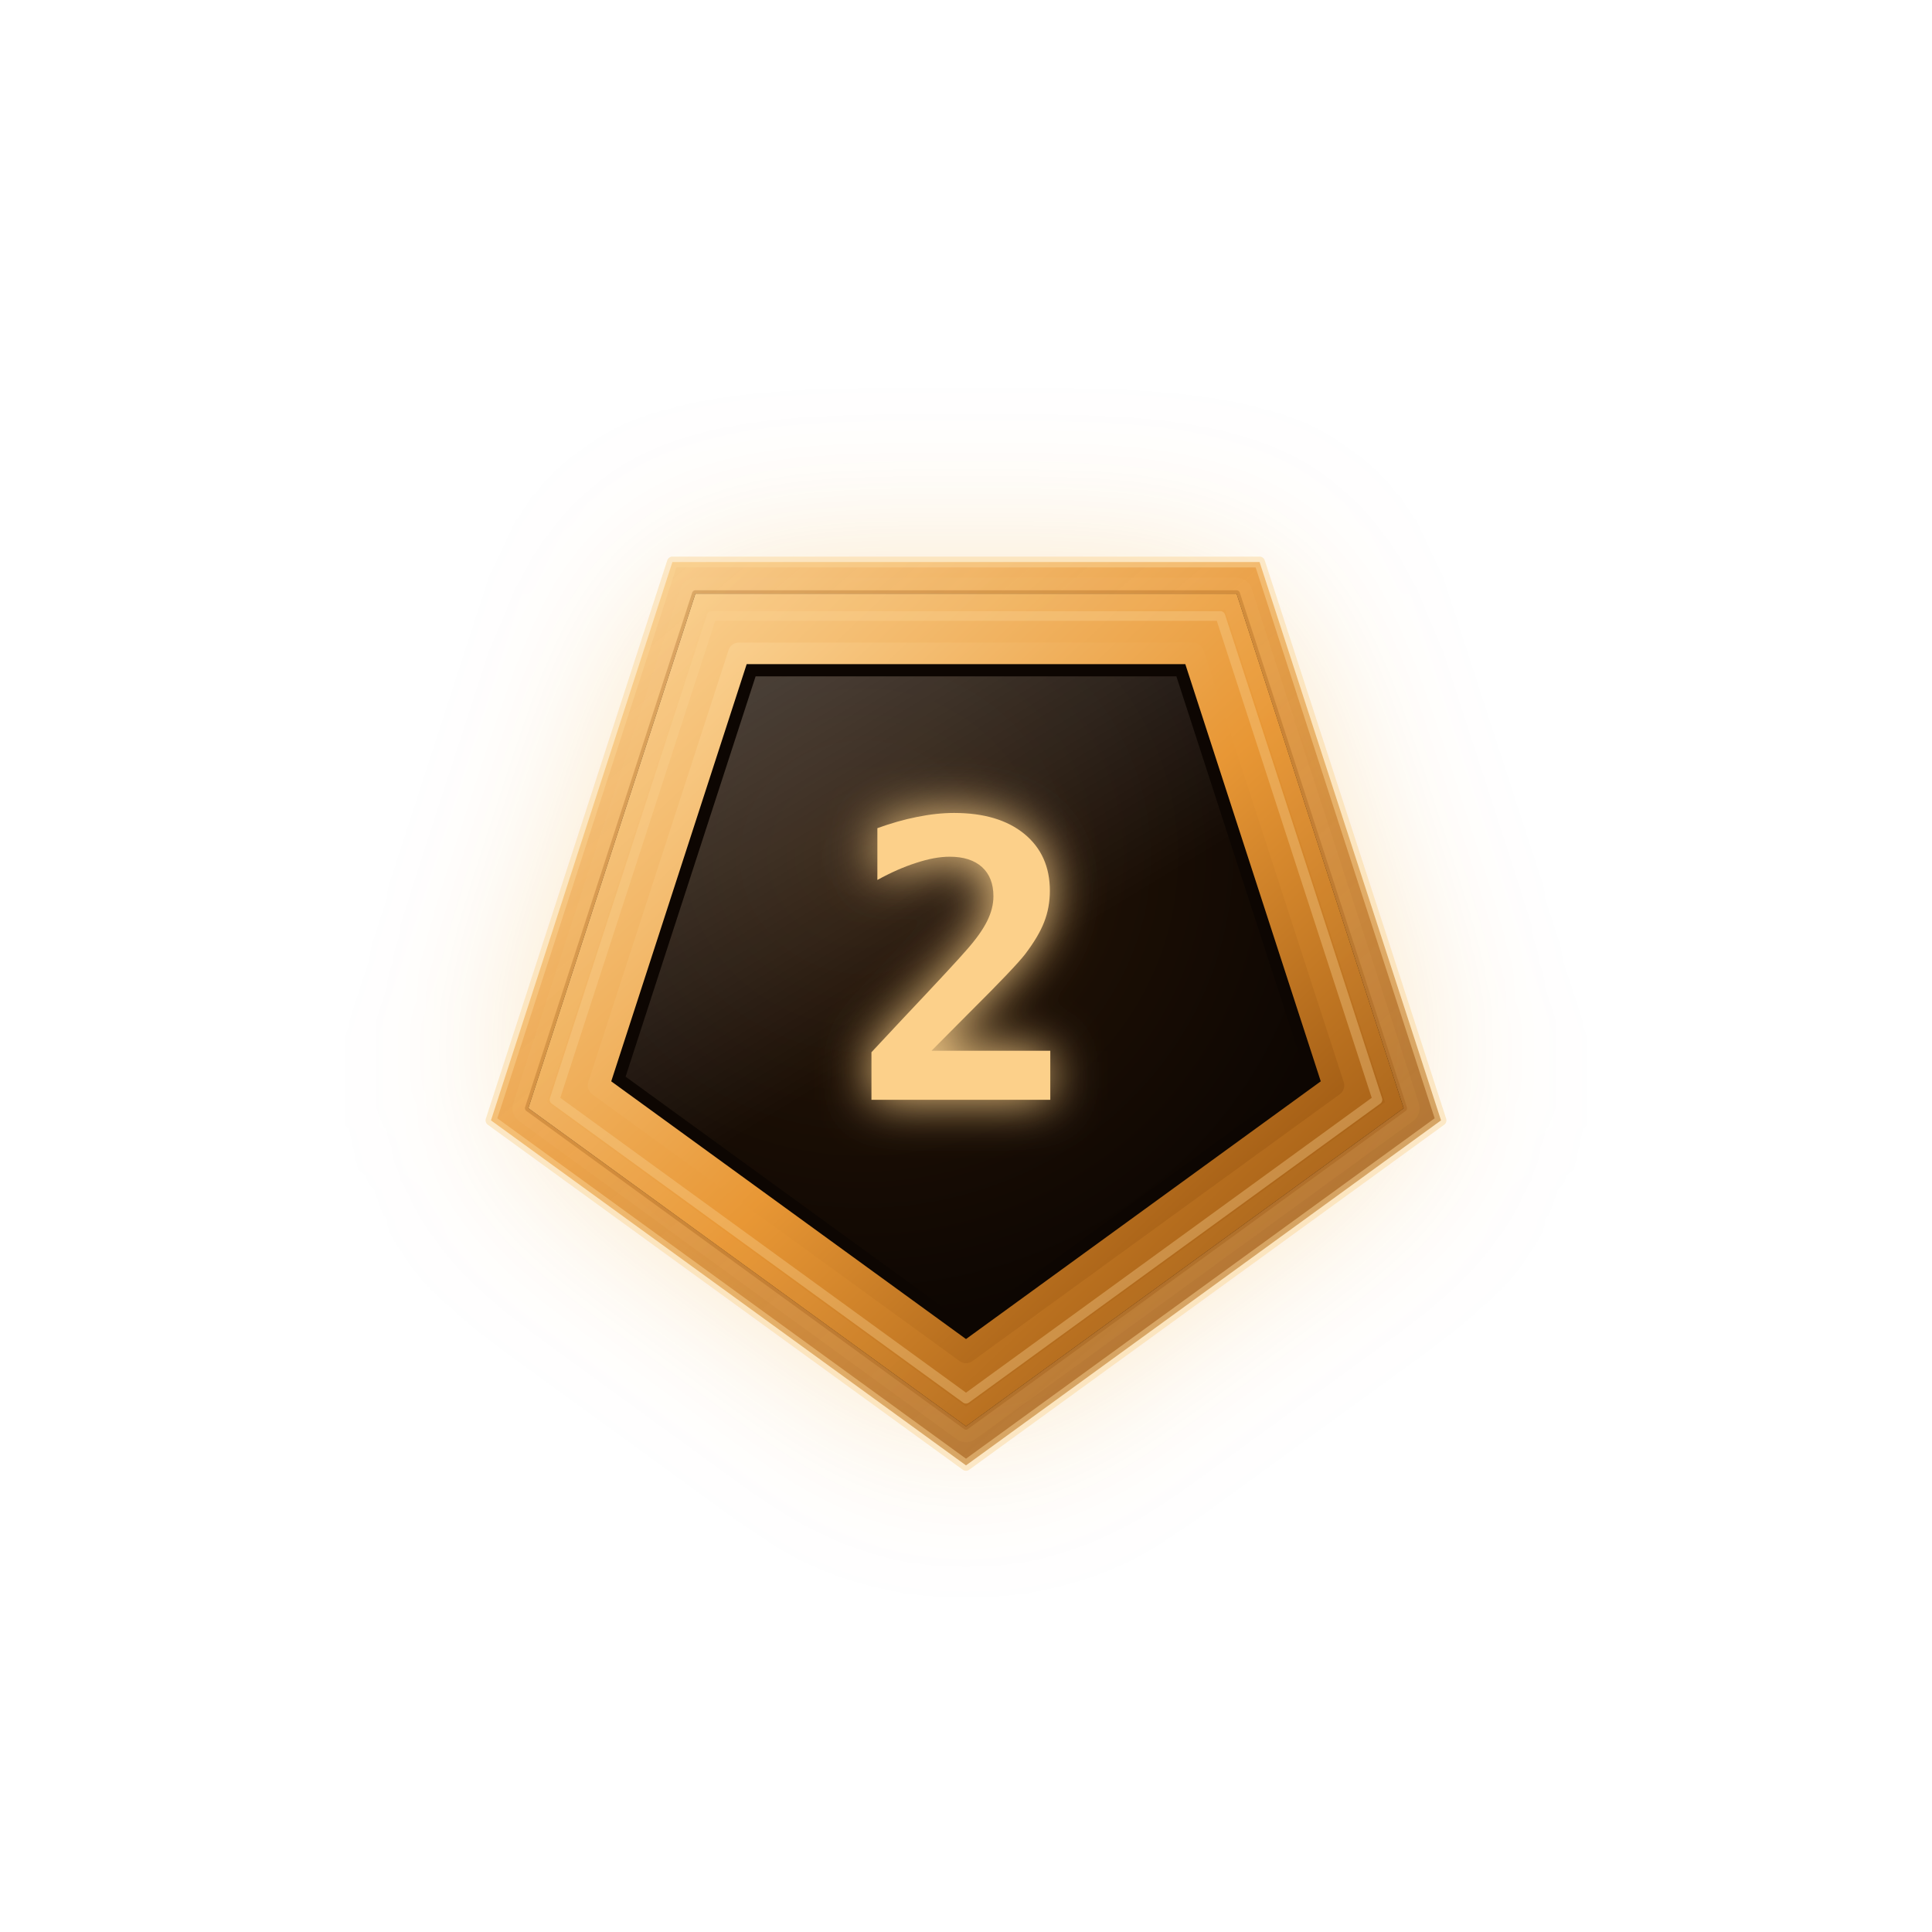
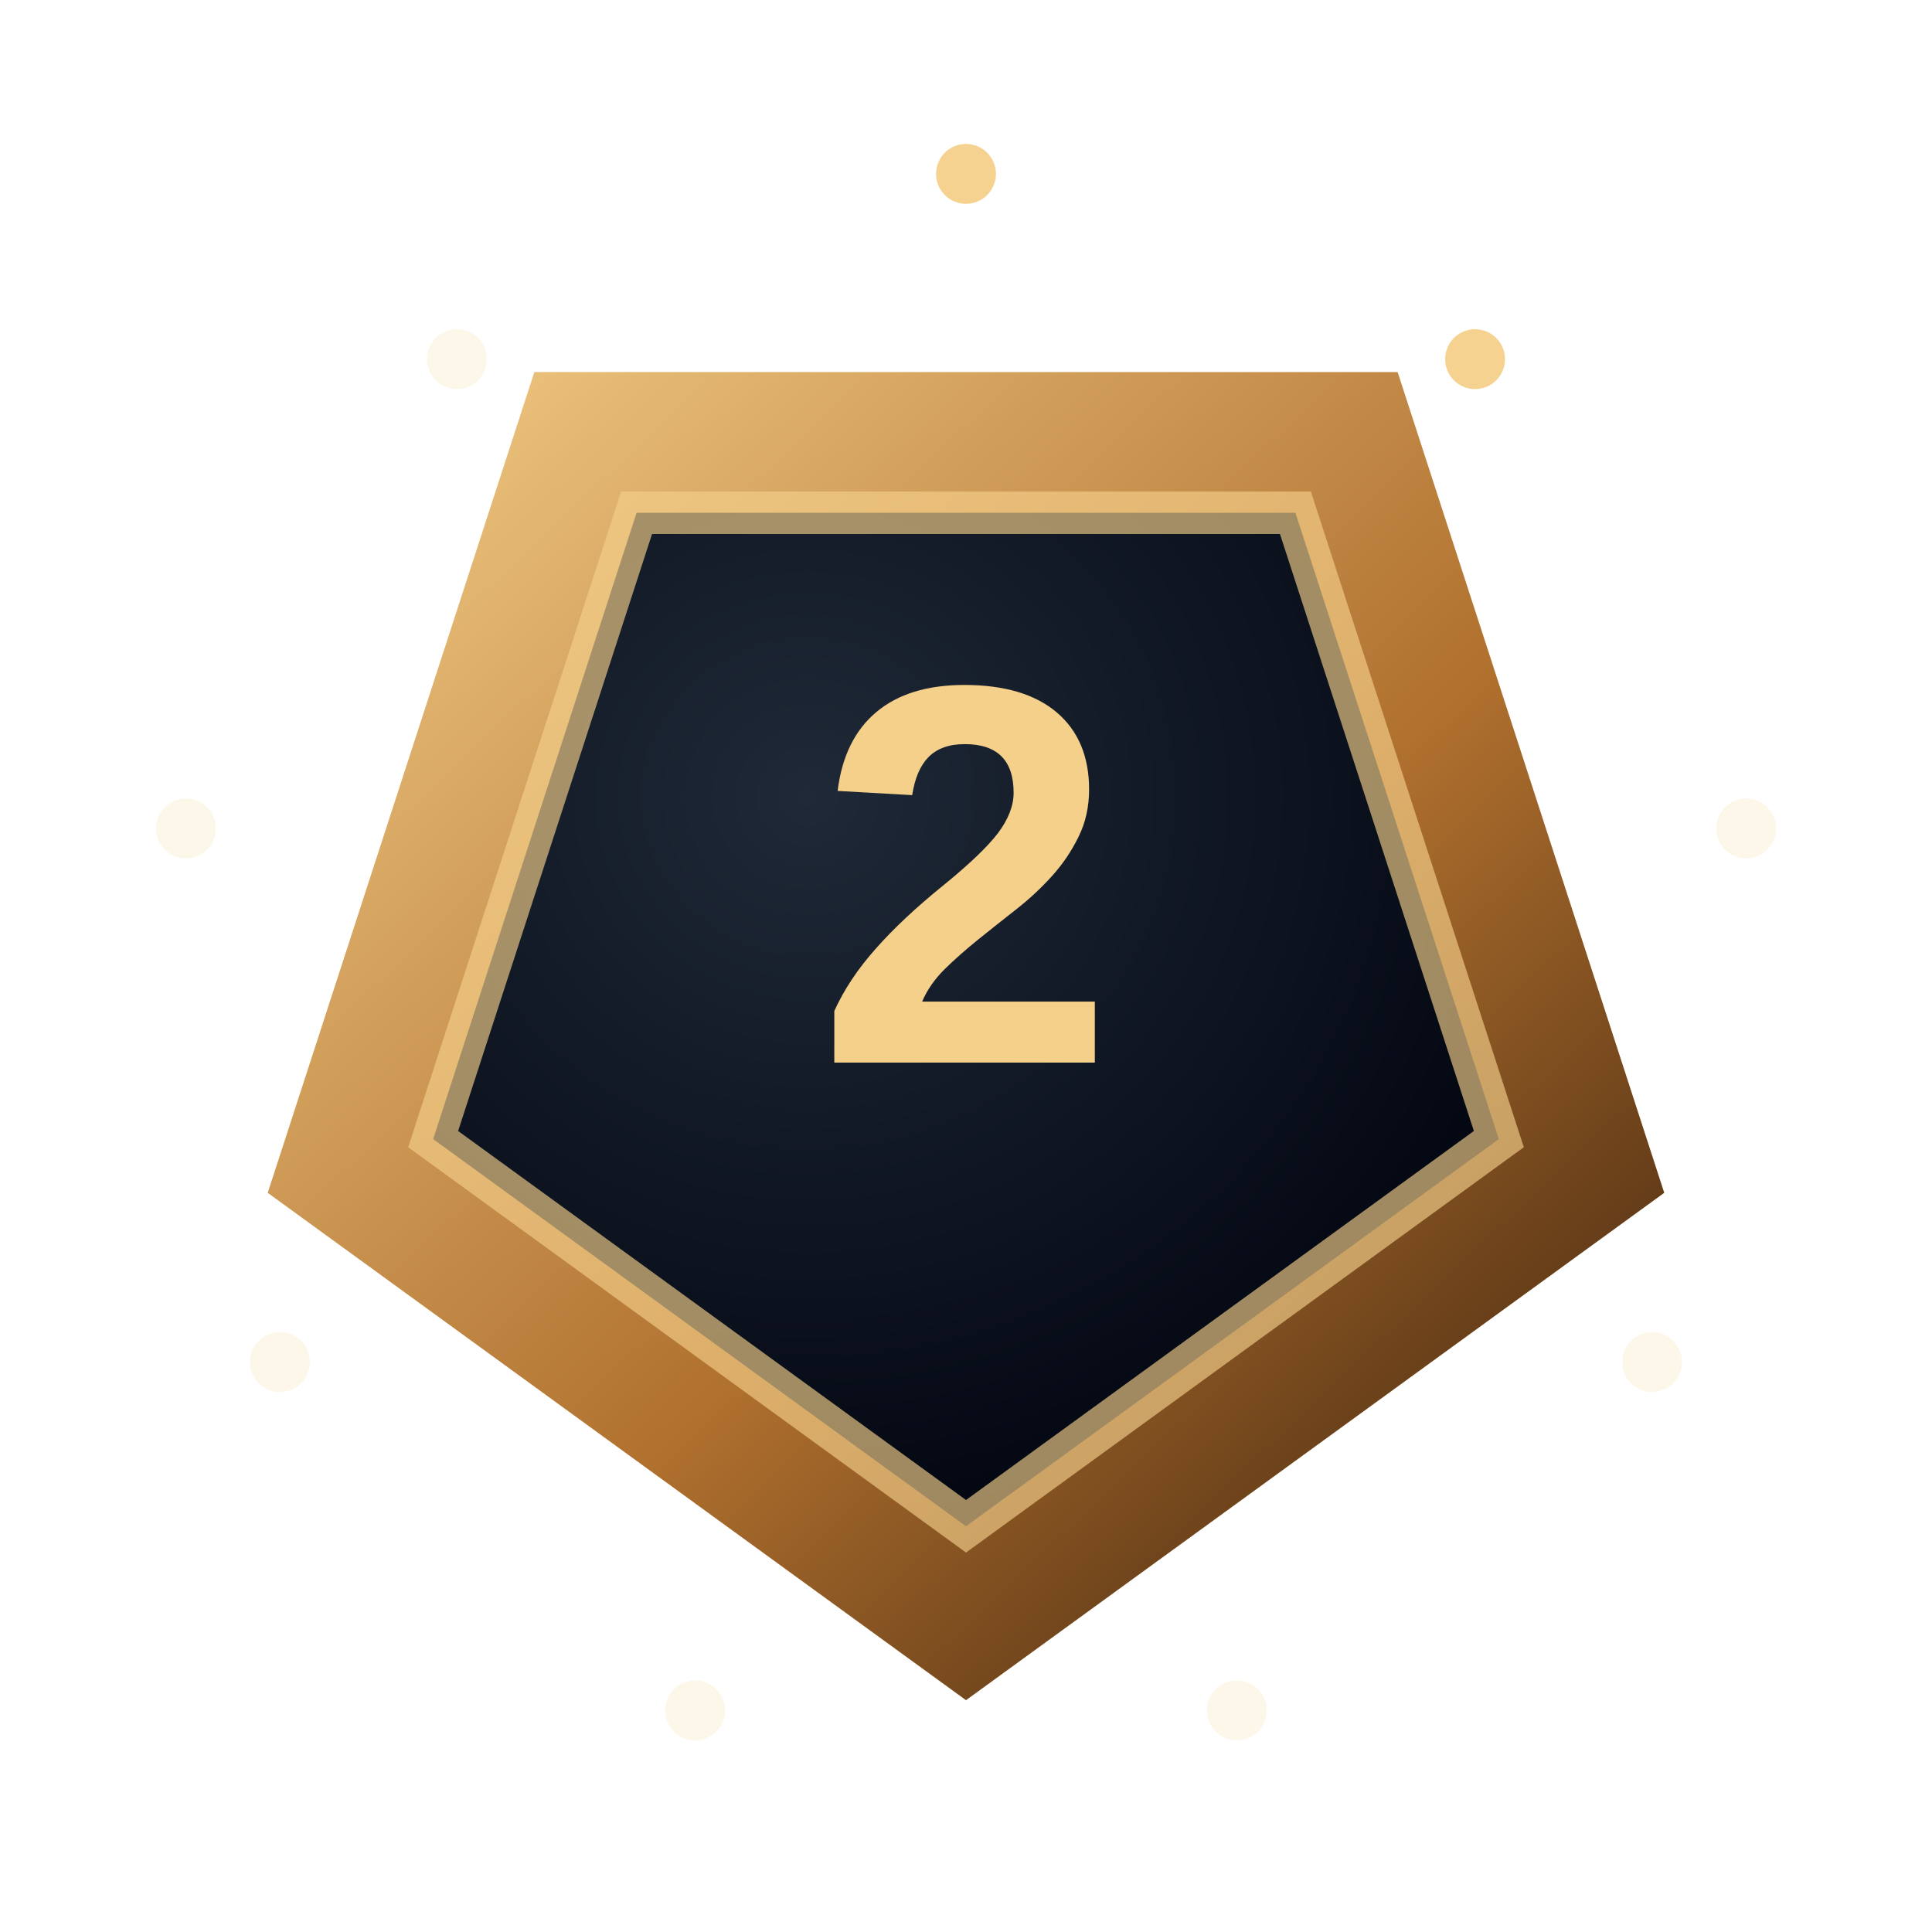
- <svg xmlns="http://www.w3.org/2000/svg" width="142.80" height="142.80" viewBox="-29.40 -29.40 142.80 142.80">
+ <svg xmlns="http://www.w3.org/2000/svg" width="100" height="100" viewBox="0 0 100 100">
  <defs>
-     <radialGradient id="bgu7kzd" cx="35%" cy="28%" r="72%">
-       <stop offset="0%" stop-color="#2a1808" />
-       <stop offset="100%" stop-color="#0d0602" />
+     <linearGradient id="g" x1="0" y1="0" x2="1" y2="1">
+       <stop offset="0%" stop-color="#f5d08a" />
+       <stop offset="55%" stop-color="#b0702e" />
+       <stop offset="100%" stop-color="#2b1608" />
+     </linearGradient>
+     <radialGradient id="bg" cx="35%" cy="28%" r="72%">
+       <stop offset="0%" stop-color="#1f2937" />
+       <stop offset="100%" stop-color="#030712" />
    </radialGradient>
-     <linearGradient id="rimu7kzd" x1="5%" y1="5%" x2="95%" y2="95%">
-       <stop offset="0%" stop-color="#fbd394" />
-       <stop offset="50%" stop-color="#e89735" />
-       <stop offset="100%" stop-color="#8b4a0a" />
-     </linearGradient>
-     <linearGradient id="transRingu7kzd" x1="0%" y1="0%" x2="100%" y2="100%">
-       <stop offset="0%" stop-color="#fbd497" />
-       <stop offset="100%" stop-color="#e99a3c" />
-     </linearGradient>
-     <linearGradient id="shu7kzd" x1="18%" y1="0%" x2="82%" y2="100%">
-       <stop offset="0%" stop-color="white" stop-opacity="0.2" />
-       <stop offset="50%" stop-color="white" stop-opacity="0" />
-     </linearGradient>
-     <filter id="glu7kzd" x="-40%" y="-40%" width="180%" height="180%">
-       <feGaussianBlur stdDeviation="1.8" result="b" />
-       <feMerge>
-         <feMergeNode in="b" />
-         <feMergeNode in="SourceGraphic" />
-       </feMerge>
-     </filter>
-     <filter id="halou7kzd" x="-150%" y="-150%" width="500%" height="500%">
-       <feGaussianBlur stdDeviation="7" result="b" />
-       <feMerge>
-         <feMergeNode in="b" />
-         <feMergeNode in="SourceGraphic" />
-       </feMerge>
-     </filter>
-     <linearGradient id="pgu7kzd_0" x1="5%" y1="0%" x2="95%" y2="100%">
-       <stop offset="0%" stop-color="#fbd496" stop-opacity="0.95" />
-       <stop offset="38%" stop-color="#e99a3a" stop-opacity="0.9" />
-       <stop offset="100%" stop-color="#8b4a0a" stop-opacity="0.85" />
-     </linearGradient>
  </defs>
-   <path d="M42.00,76.02L9.65,52.51L22.00,14.48L62.00,14.48L74.35,52.51Z" fill="#e8922a" fill-opacity="0.3" filter="url(#halou7kzd)" />
-   <path d="M42.00,78.91L6.89,53.41L20.30,12.14L63.70,12.14L77.11,53.41Z" fill="url(#pgu7kzd_0)" />
-   <path d="M42.00,76.02L9.65,52.51L22.00,14.48L62.00,14.48L74.35,52.51Z" fill="#0d0602" />
-   <path d="M42.00,78.91L6.89,53.41L20.30,12.14L63.70,12.14L77.11,53.41Z" fill="none" stroke="#fbd496" stroke-width="0.8" stroke-opacity="0.48" stroke-linejoin="round" />
-   <path d="M42.00,76.02L9.65,52.51L22.00,14.48L62.00,14.48L74.35,52.51Z" fill="none" stroke="#8b4a0a" stroke-width="0.5" stroke-opacity="0.28" stroke-linejoin="round" />
-   <path d="M42.00,76.02L9.65,52.51L22.00,14.48L62.00,14.48L74.35,52.51Z" fill="url(#rimu7kzd)" />
-   <path d="M42.00,70.56L14.84,50.83L25.21,18.89L58.79,18.89L69.16,50.83Z" fill="#0d0602" />
-   <path d="M42.00,70.56L14.84,50.83L25.21,18.89L58.79,18.89L69.16,50.83Z" fill="none" stroke="url(#rimu7kzd)" stroke-width="1.596" stroke-linejoin="round" />
-   <path d="M42.00,68.46L16.84,50.18L26.45,20.59L57.55,20.59L67.16,50.18Z" fill="url(#bgu7kzd)" />
-   <path d="M42.00,68.46L16.84,50.18L26.45,20.59L57.55,20.59L67.16,50.18Z" fill="url(#shu7kzd)" />
-   <path d="M42.00,76.02L9.65,52.51L22.00,14.48L62.00,14.48L74.35,52.51Z" fill="none" stroke="url(#transRingu7kzd)" stroke-width="2.352" stroke-opacity="0.09" stroke-linejoin="round" />
-   <path d="M42.00,73.98L11.59,51.88L23.20,16.13L60.80,16.13L72.41,51.88Z" fill="none" stroke="#fbd395" stroke-width="0.72" stroke-opacity="0.36" stroke-linejoin="round" />
-   <text x="42" y="42" text-anchor="middle" dominant-baseline="central" font-family="Orbitron,monospace" font-weight="900" font-size="28.56" fill="#fcd08a" filter="url(#glu7kzd)">2</text>
+   <path d="M 72.34 19.26 L 86.14 61.74 L 50.00 88.00 L 13.86 61.74 L 27.66 19.26 Z" fill="#d88b2f" opacity="0.28" />
+   <path d="M 72.34 19.26 L 86.14 61.74 L 50.00 88.00 L 13.86 61.74 L 27.66 19.26 Z" fill="url(#g)" />
+   <path d="M 67.05 26.54 L 77.58 58.96 L 50.00 79.00 L 22.42 58.96 L 32.95 26.54 Z" fill="url(#bg)" />
+   <path d="M 67.05 26.54 L 77.58 58.96 L 50.00 79.00 L 22.42 58.96 L 32.95 26.54 Z" fill="none" stroke="#f5d08a" stroke-width="2.2" opacity="0.65" />
+   <circle cx="50.00" cy="9.00" r="1.55" fill="#f5d08a" opacity="0.95" />
+   <circle cx="76.35" cy="18.59" r="1.55" fill="#f5d08a" opacity="0.95" />
+   <circle cx="90.38" cy="42.88" r="1.55" fill="#f5d08a" opacity="0.18" />
+   <circle cx="85.51" cy="70.50" r="1.55" fill="#f5d08a" opacity="0.18" />
+   <circle cx="64.02" cy="88.53" r="1.55" fill="#f5d08a" opacity="0.18" />
+   <circle cx="35.98" cy="88.53" r="1.55" fill="#f5d08a" opacity="0.18" />
+   <circle cx="14.49" cy="70.50" r="1.55" fill="#f5d08a" opacity="0.18" />
+   <circle cx="9.62" cy="42.88" r="1.55" fill="#f5d08a" opacity="0.18" />
+   <circle cx="23.65" cy="18.59" r="1.55" fill="#f5d08a" opacity="0.18" />
+   <text x="50" y="55" text-anchor="middle" font-family="Arial, Helvetica, sans-serif" font-weight="700" font-size="28.00" fill="#f5d08a">2</text>
</svg>
